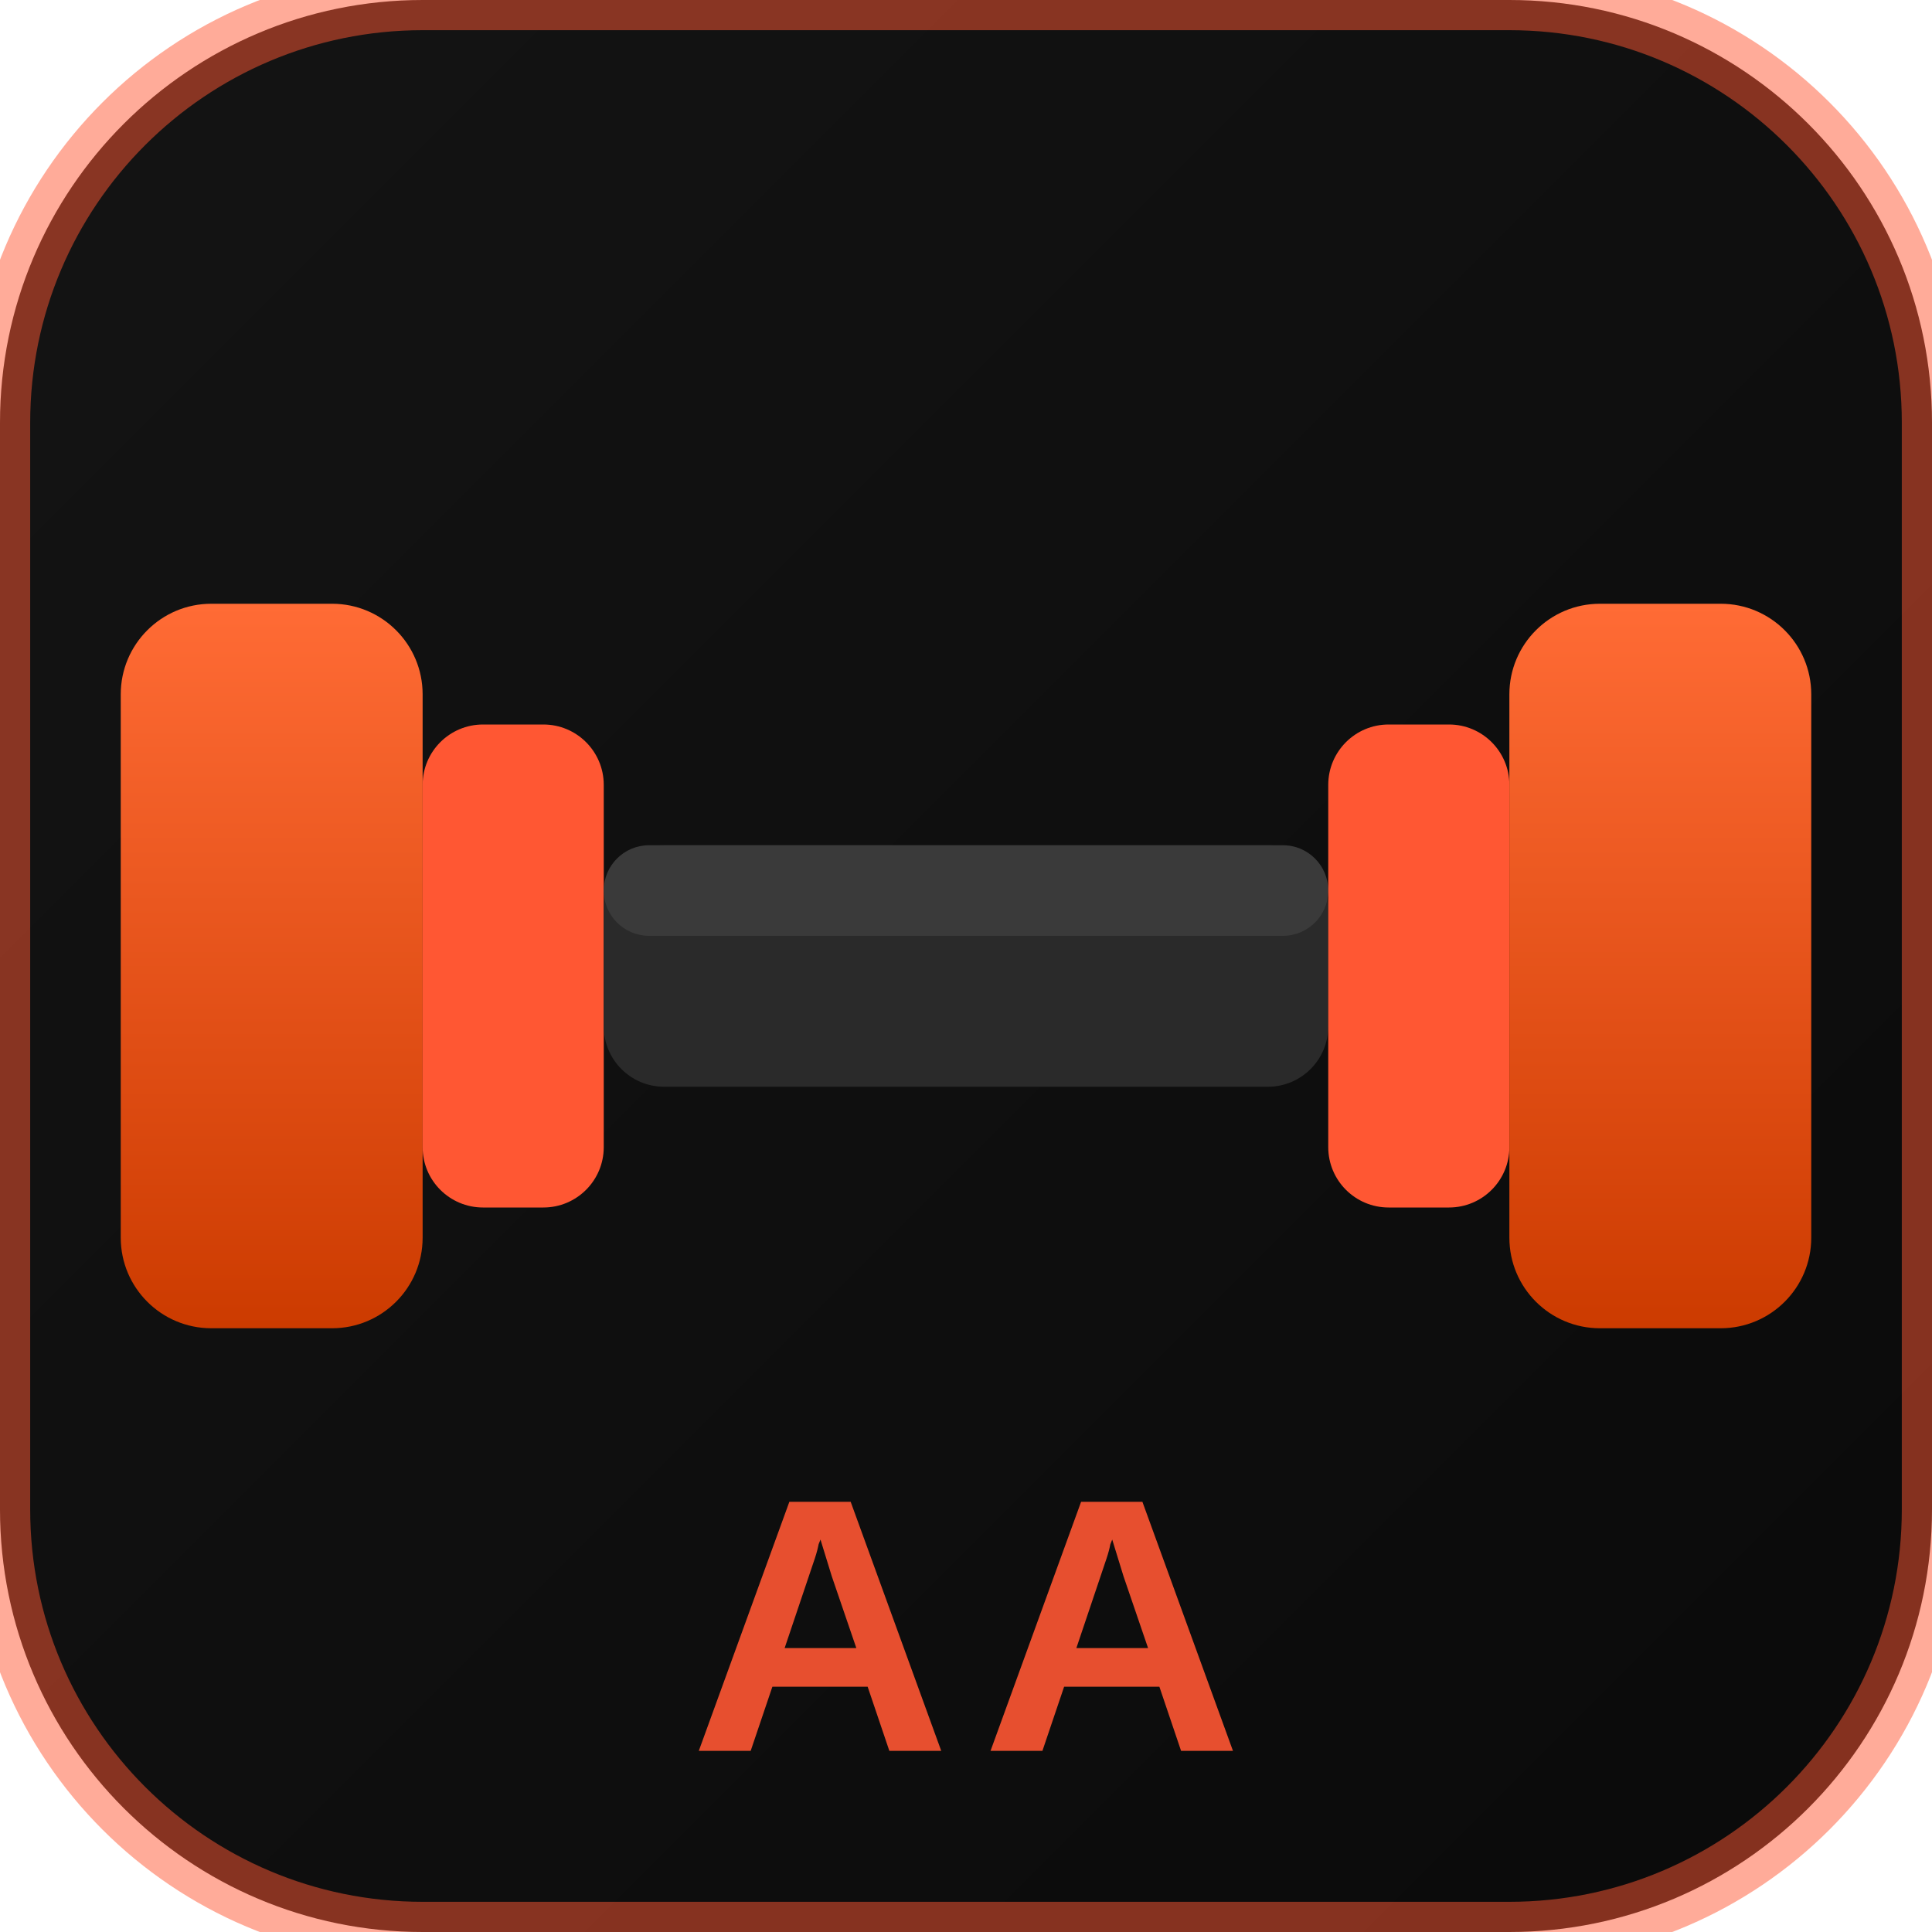
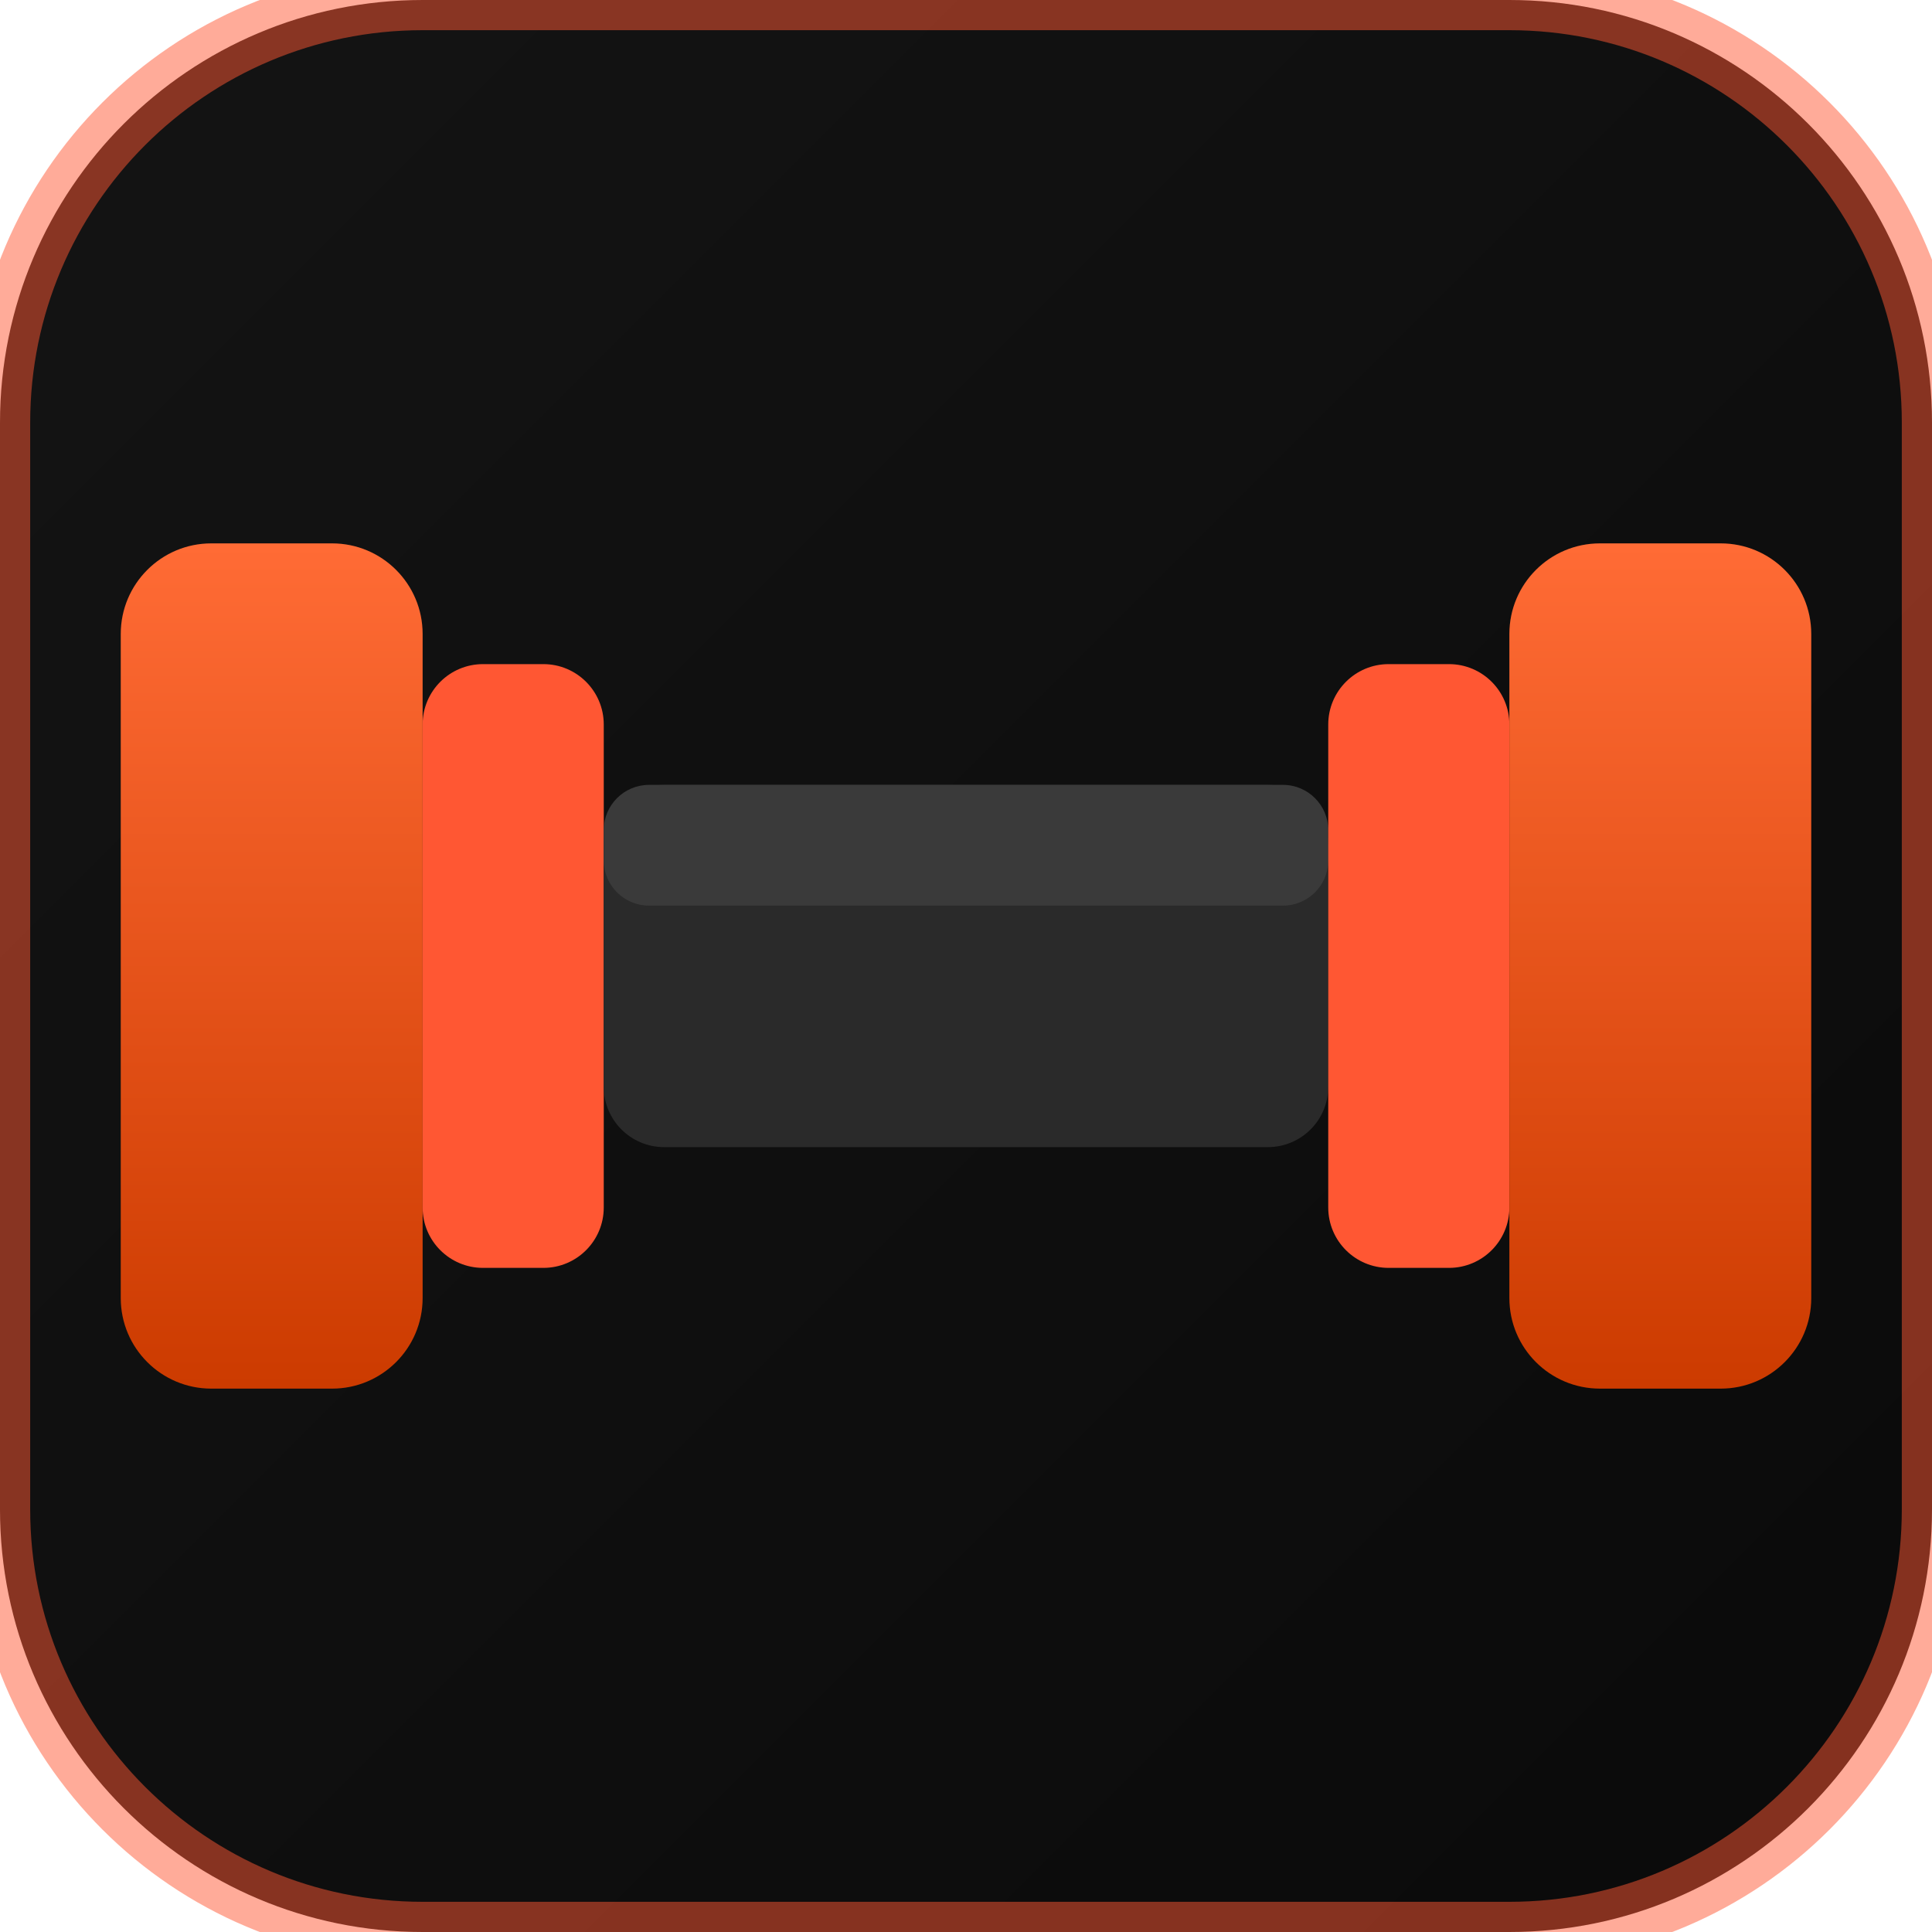
<svg xmlns="http://www.w3.org/2000/svg" viewBox="0 0 32 32" width="32" height="32" role="img" aria-label="ApartmentAthlete favicon">
  <defs>
    <linearGradient id="bg" x1="0%" y1="0%" x2="100%" y2="100%">
      <stop offset="0%" stop-color="#141414" />
      <stop offset="100%" stop-color="#0a0a0a" />
    </linearGradient>
    <linearGradient id="plate" x1="0%" y1="0%" x2="0%" y2="100%">
      <stop offset="0%" stop-color="#FF6B35" />
      <stop offset="100%" stop-color="#CC3B00" />
    </linearGradient>
  </defs>
  <rect width="32" height="32" rx="7" fill="url(#bg)" />
  <rect width="32" height="32" rx="7" fill="none" stroke="#FF5733" stroke-width="1" opacity="0.5" />
-   <rect x="2" y="10" width="5" height="12" rx="1.5" fill="url(#plate)" />
-   <rect x="7" y="12" width="3" height="8" rx="1" fill="#FF5733" />
-   <rect x="10" y="14" width="12" height="4" rx="1" fill="#2a2a2a" />
-   <rect x="10" y="14" width="12" height="1.5" rx="0.75" fill="#3a3a3a" />
-   <rect x="22" y="12" width="3" height="8" rx="1" fill="#FF5733" />
-   <rect x="25" y="10" width="5" height="12" rx="1.5" fill="url(#plate)" />
-   <text x="16" y="29" font-family="'Arial Black', Arial, sans-serif" font-weight="900" font-size="6" text-anchor="middle" letter-spacing="0.5" fill="#FF5733" opacity="0.9">AA</text>
+   <rect x="2" y="9" width="5" height="14" rx="1.5" fill="url(#plate)" />
+   <rect x="7" y="11" width="3" height="10" rx="1" fill="#FF5733" />
+   <rect x="10" y="13" width="12" height="6" rx="1" fill="#2a2a2a" />
+   <rect x="10" y="13" width="12" height="2" rx="0.75" fill="#3a3a3a" />
+   <rect x="22" y="11" width="3" height="10" rx="1" fill="#FF5733" />
+   <rect x="25" y="9" width="5" height="14" rx="1.5" fill="url(#plate)" />
</svg>
